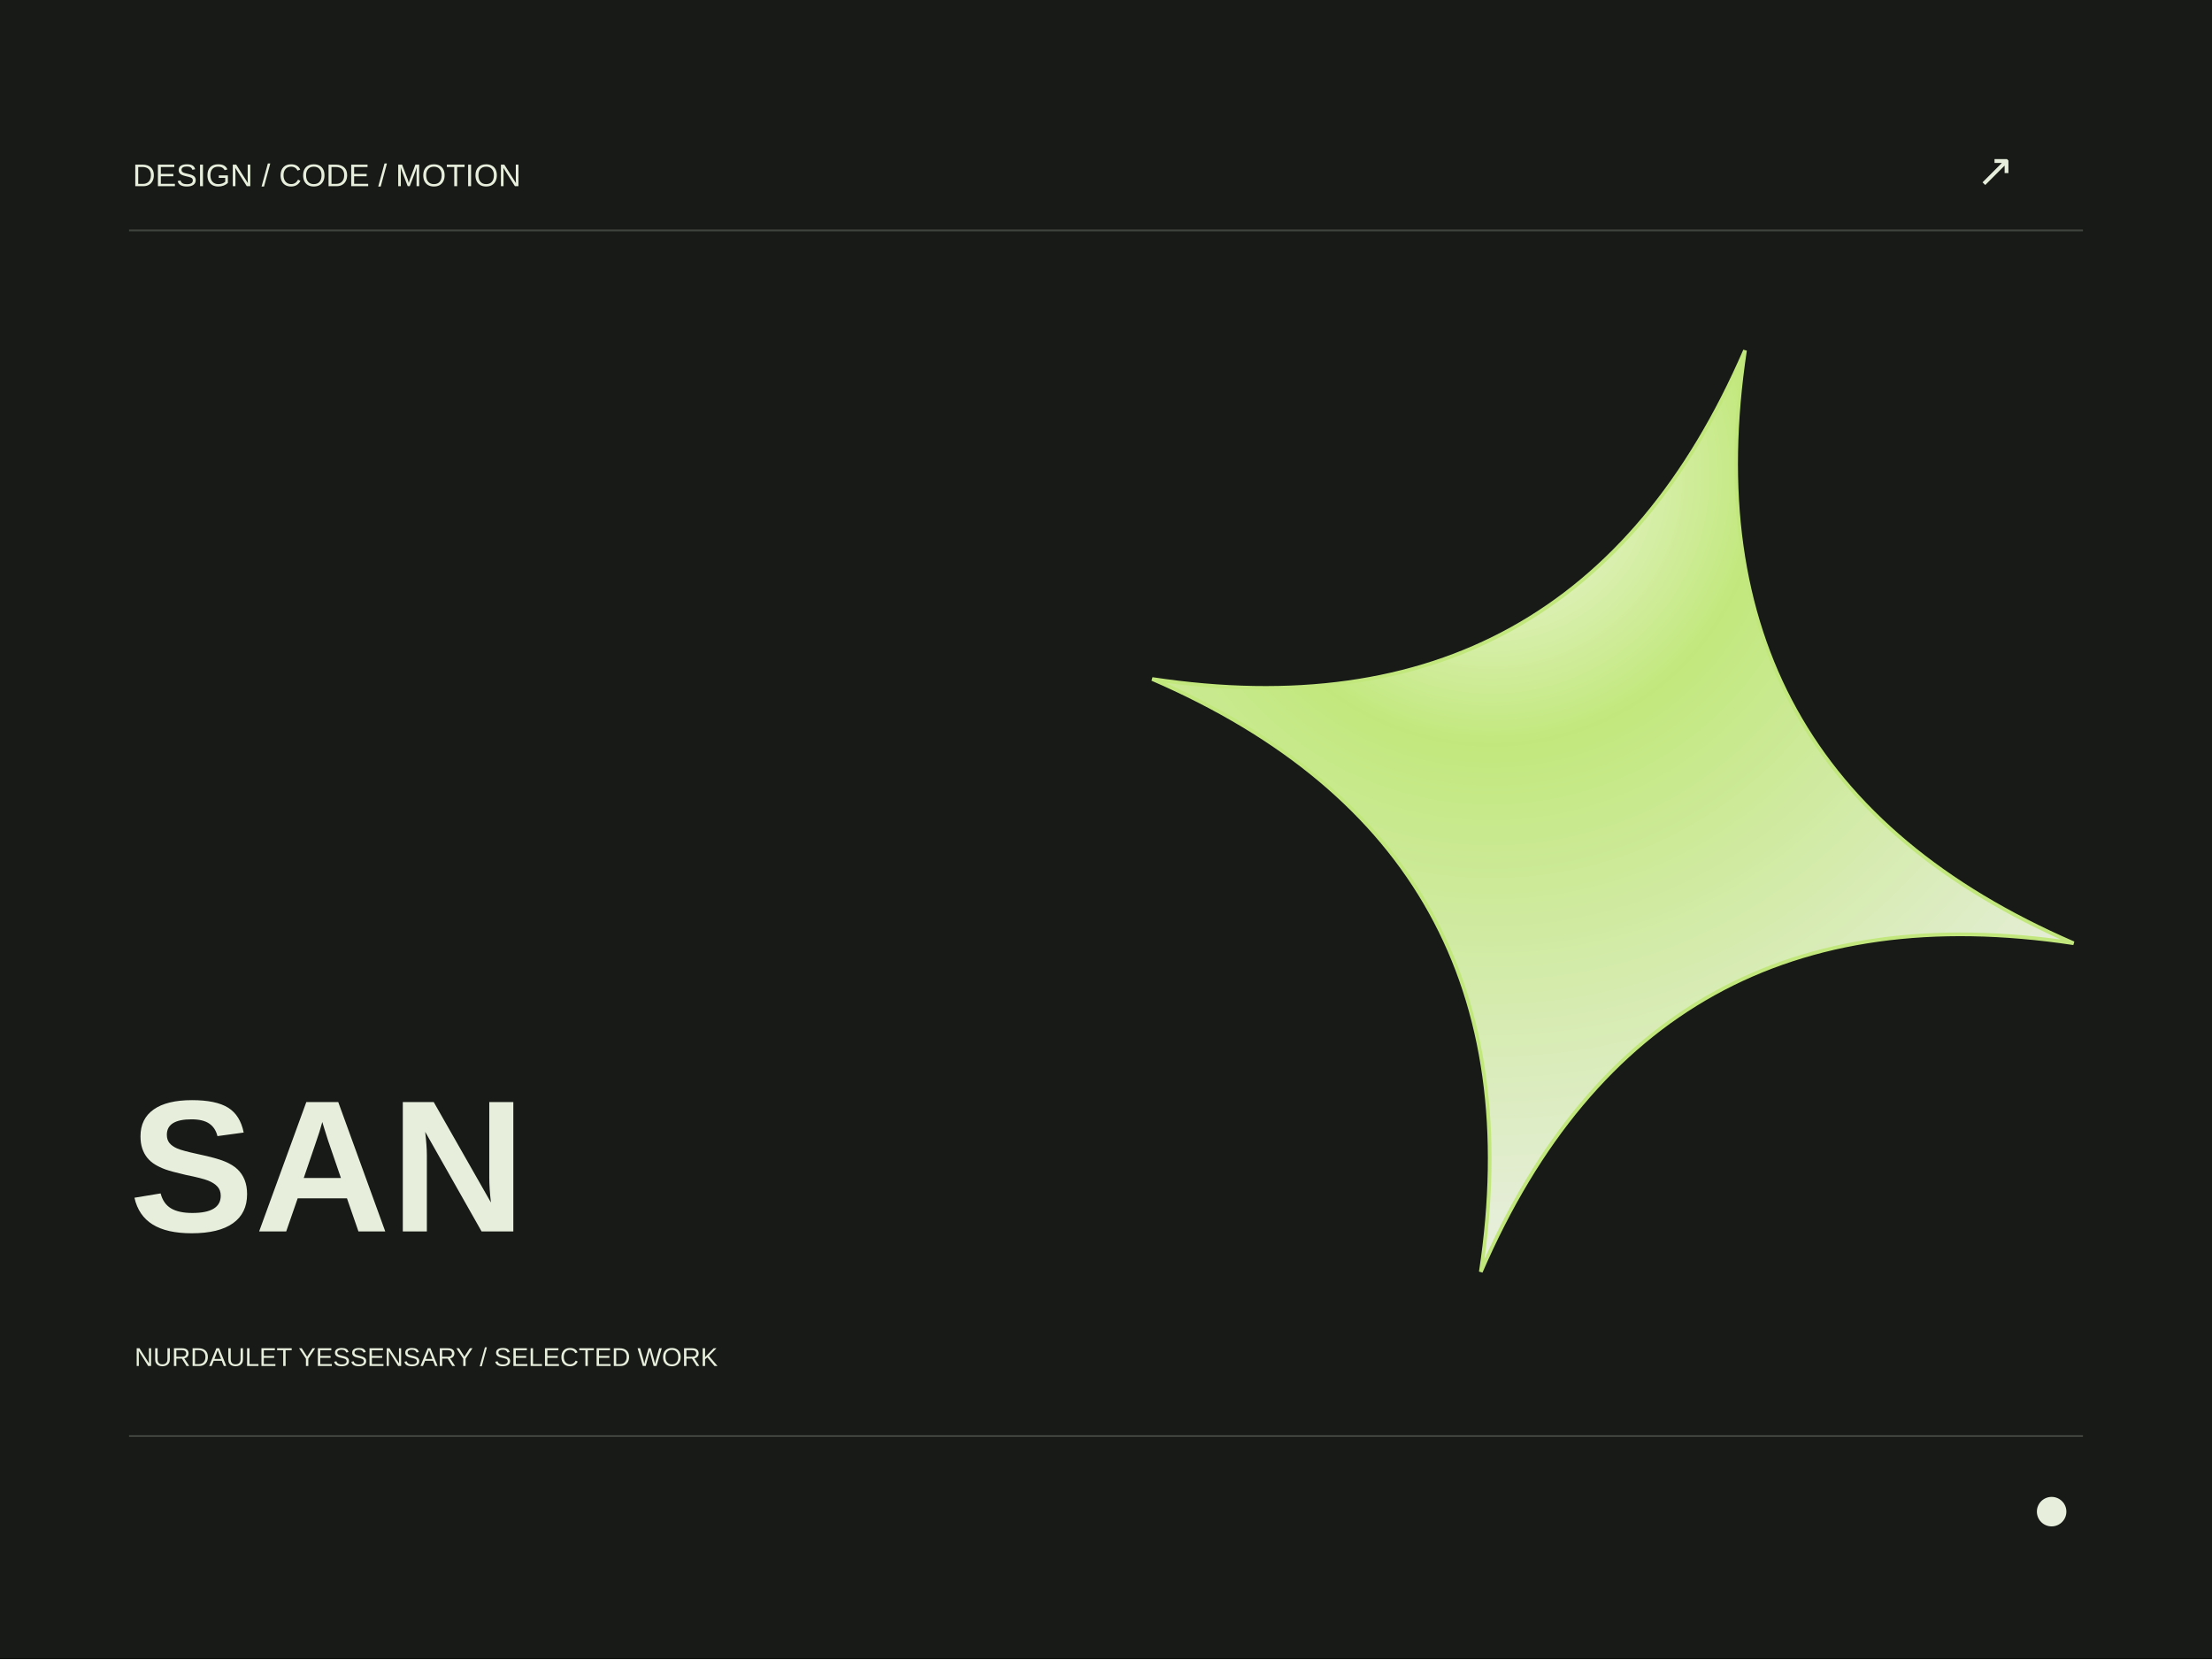
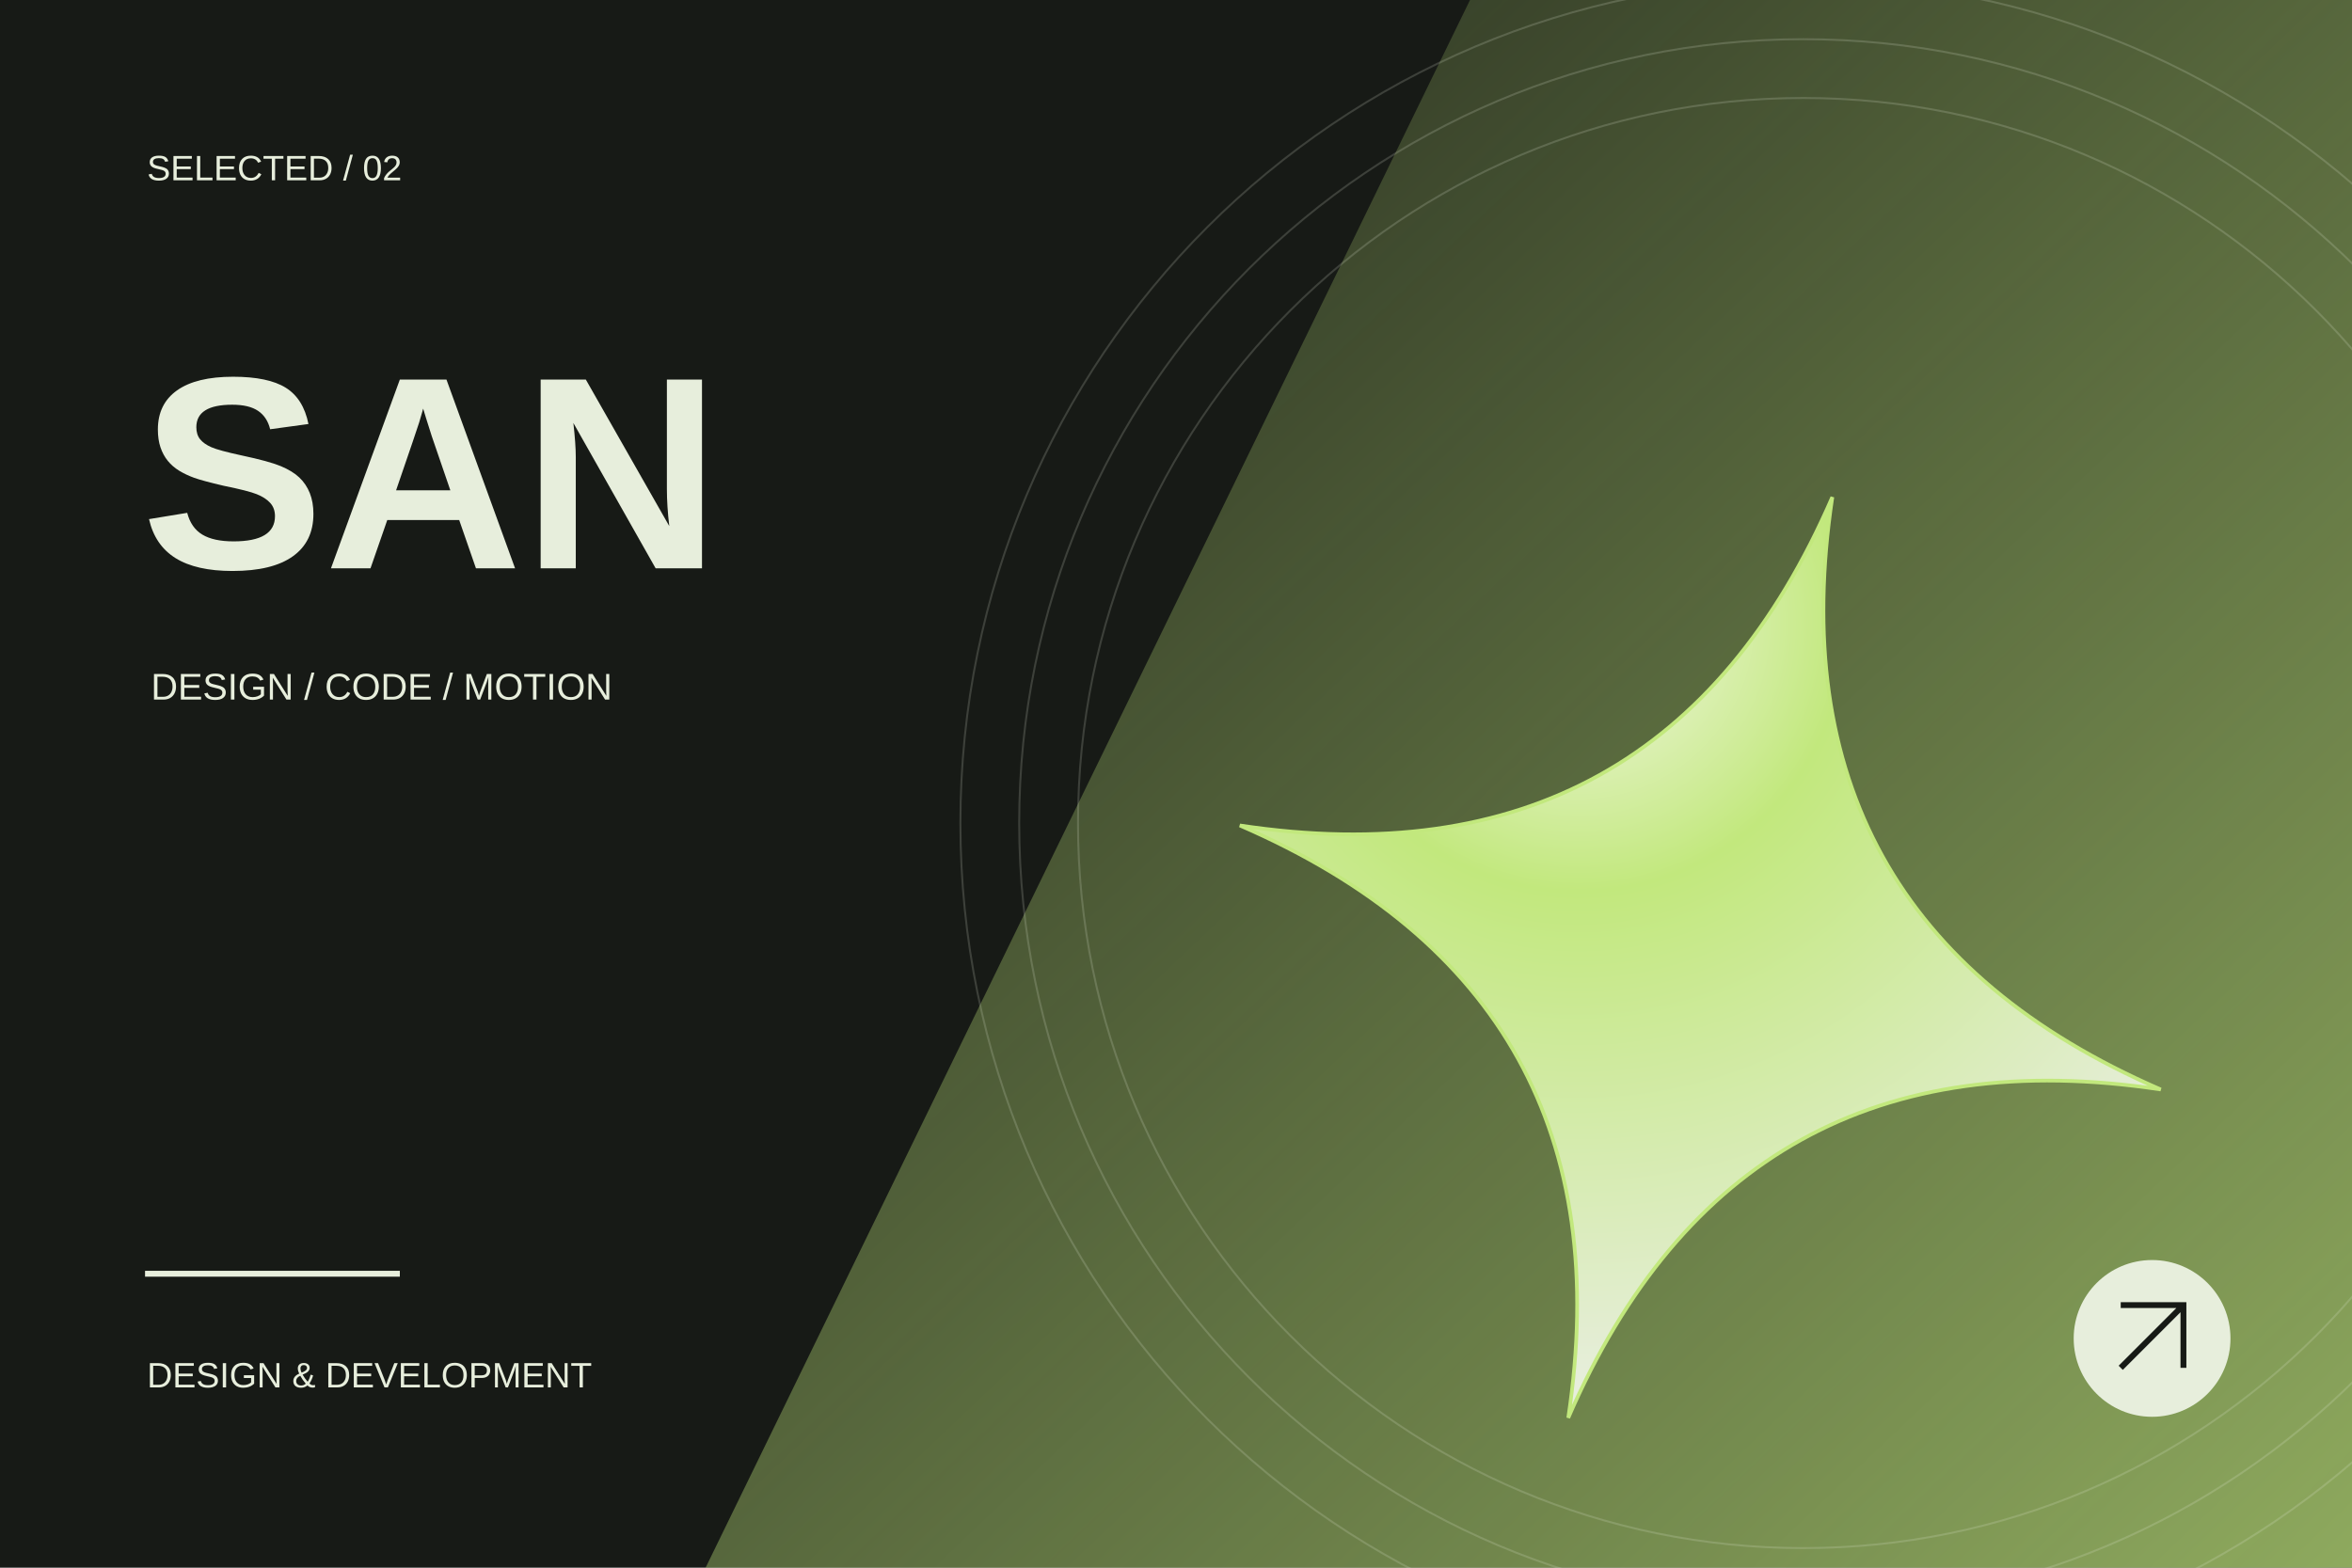
- <svg xmlns="http://www.w3.org/2000/svg" width="1200" height="900" viewBox="0 0 1200 900">
+ <svg xmlns="http://www.w3.org/2000/svg" width="1200" height="800" viewBox="0 0 1200 800">
  <defs>
    <radialGradient id="sphere" cx=".28" cy=".2" r=".8">
      <stop stop-color="#f5f8ea" />
      <stop offset=".35" stop-color="#c2e87d" />
      <stop offset="1" stop-color="#e7eedc" />
    </radialGradient>
+     <linearGradient id="wash" x2="1" y2="1">
+       <stop stop-color="#c2e87d" stop-opacity=".05" />
+       <stop offset="1" stop-color="#c2e87d" stop-opacity=".7" />
+     </linearGradient>
  </defs>
-   <rect x="0" y="0" width="1200" height="900" rx="0" fill="#171a16" />
-   <path d="M70 125h1060M70 779h1060" stroke="#e7eedc" stroke-opacity=".2" />
-   <text x="72" y="101" font-family="Arial,sans-serif" font-size="17" font-weight="400" fill="#e7eedc">DESIGN / CODE / MOTION</text>
-   <text x="1072" y="101" font-family="Arial,sans-serif" font-size="25" font-weight="400" fill="#e7eedc">↗</text>
-   <path d="M875 180Q905 410 1135 440Q905 470 875 700Q845 470 615 440Q845 410 875 180Z" fill="url(#sphere)" stroke="#c2e87d" stroke-width="2" transform="rotate(16 875 440)" />
-   <text x="70" y="668" font-family="Arial,sans-serif" font-size="102" font-weight="700" fill="#e7eedc">SAN</text>
-   <text x="73" y="741" font-family="Arial,sans-serif" font-size="14" font-weight="400" fill="#e7eedc">NURDAULET YESSENSARY / SELECTED WORK</text>
-   <circle cx="1113" cy="820" r="8" fill="#e7eedc" />
+   <rect x="0" y="0" width="1200" height="800" rx="0" fill="#171a16" />
+   <path d="M750 0h450v800H360Z" fill="url(#wash)" />
+   <g opacity=".18" fill="none" stroke="#e7eedc">
+     <circle cx="920" cy="420" r="370" />
+     <circle cx="920" cy="420" r="400" />
+     <circle cx="920" cy="420" r="430" />
+   </g>
+   <text x="75" y="92" font-family="Arial,sans-serif" font-size="18" font-weight="400" fill="#e7eedc">SELECTED / 02</text>
+   <g transform="translate(45 75) scale(.94)">
+     <path d="M875 180Q905 410 1135 440Q905 470 875 700Q845 470 615 440Q845 410 875 180Z" fill="url(#sphere)" stroke="#c2e87d" stroke-width="2" transform="rotate(16 875 440)" />
+   </g>
+   <text x="72" y="290" font-family="Arial,sans-serif" font-size="140" font-weight="700" fill="#e7eedc">SAN</text>
+   <text x="77" y="357" font-family="Arial,sans-serif" font-size="19" font-weight="400" fill="#e7eedc">DESIGN / CODE / MOTION</text>
+   <path d="M74 650h130" stroke="#e7eedc" stroke-width="3" />
+   <text x="75" y="708" font-family="Arial,sans-serif" font-size="18" font-weight="400" fill="#e7eedc">DESIGN &amp; DEVELOPMENT</text>
+   <g transform="translate(1058 643)">
+     <circle cx="40" cy="40" r="40" fill="#e7eedc" />
+     <path d="m24 55 32-32m-32 0h32v32" fill="none" stroke="#171a16" stroke-width="3" />
+   </g>
</svg>
